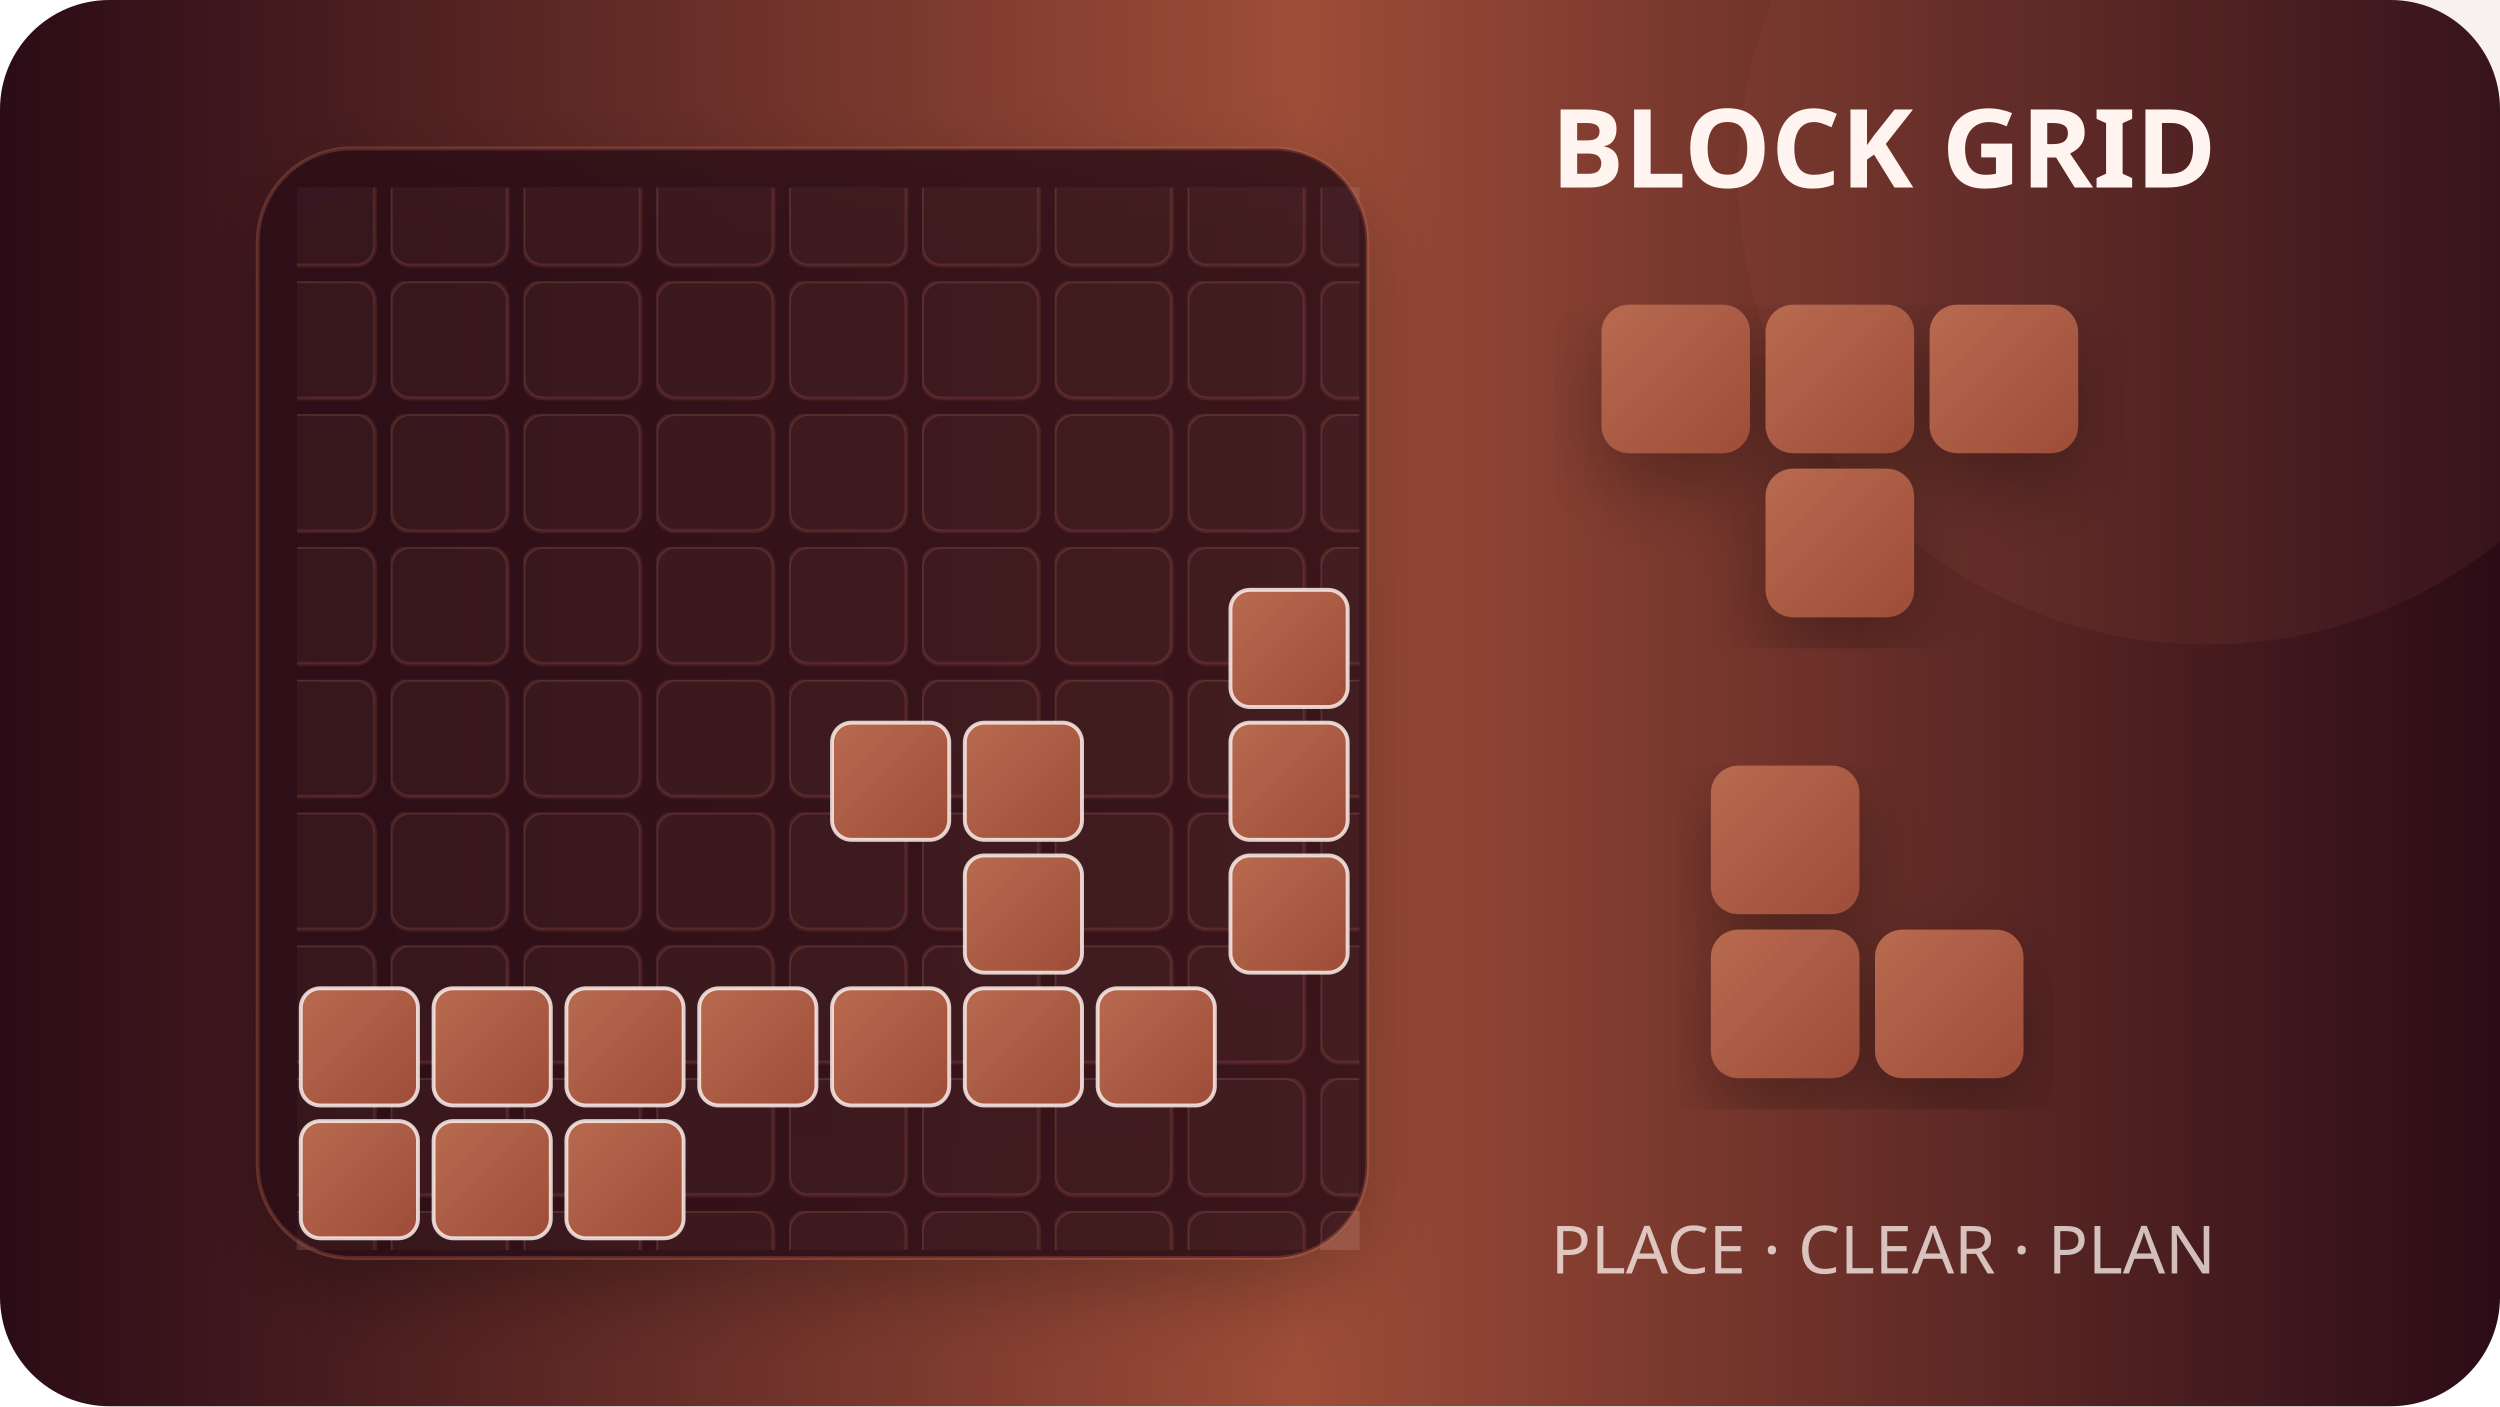
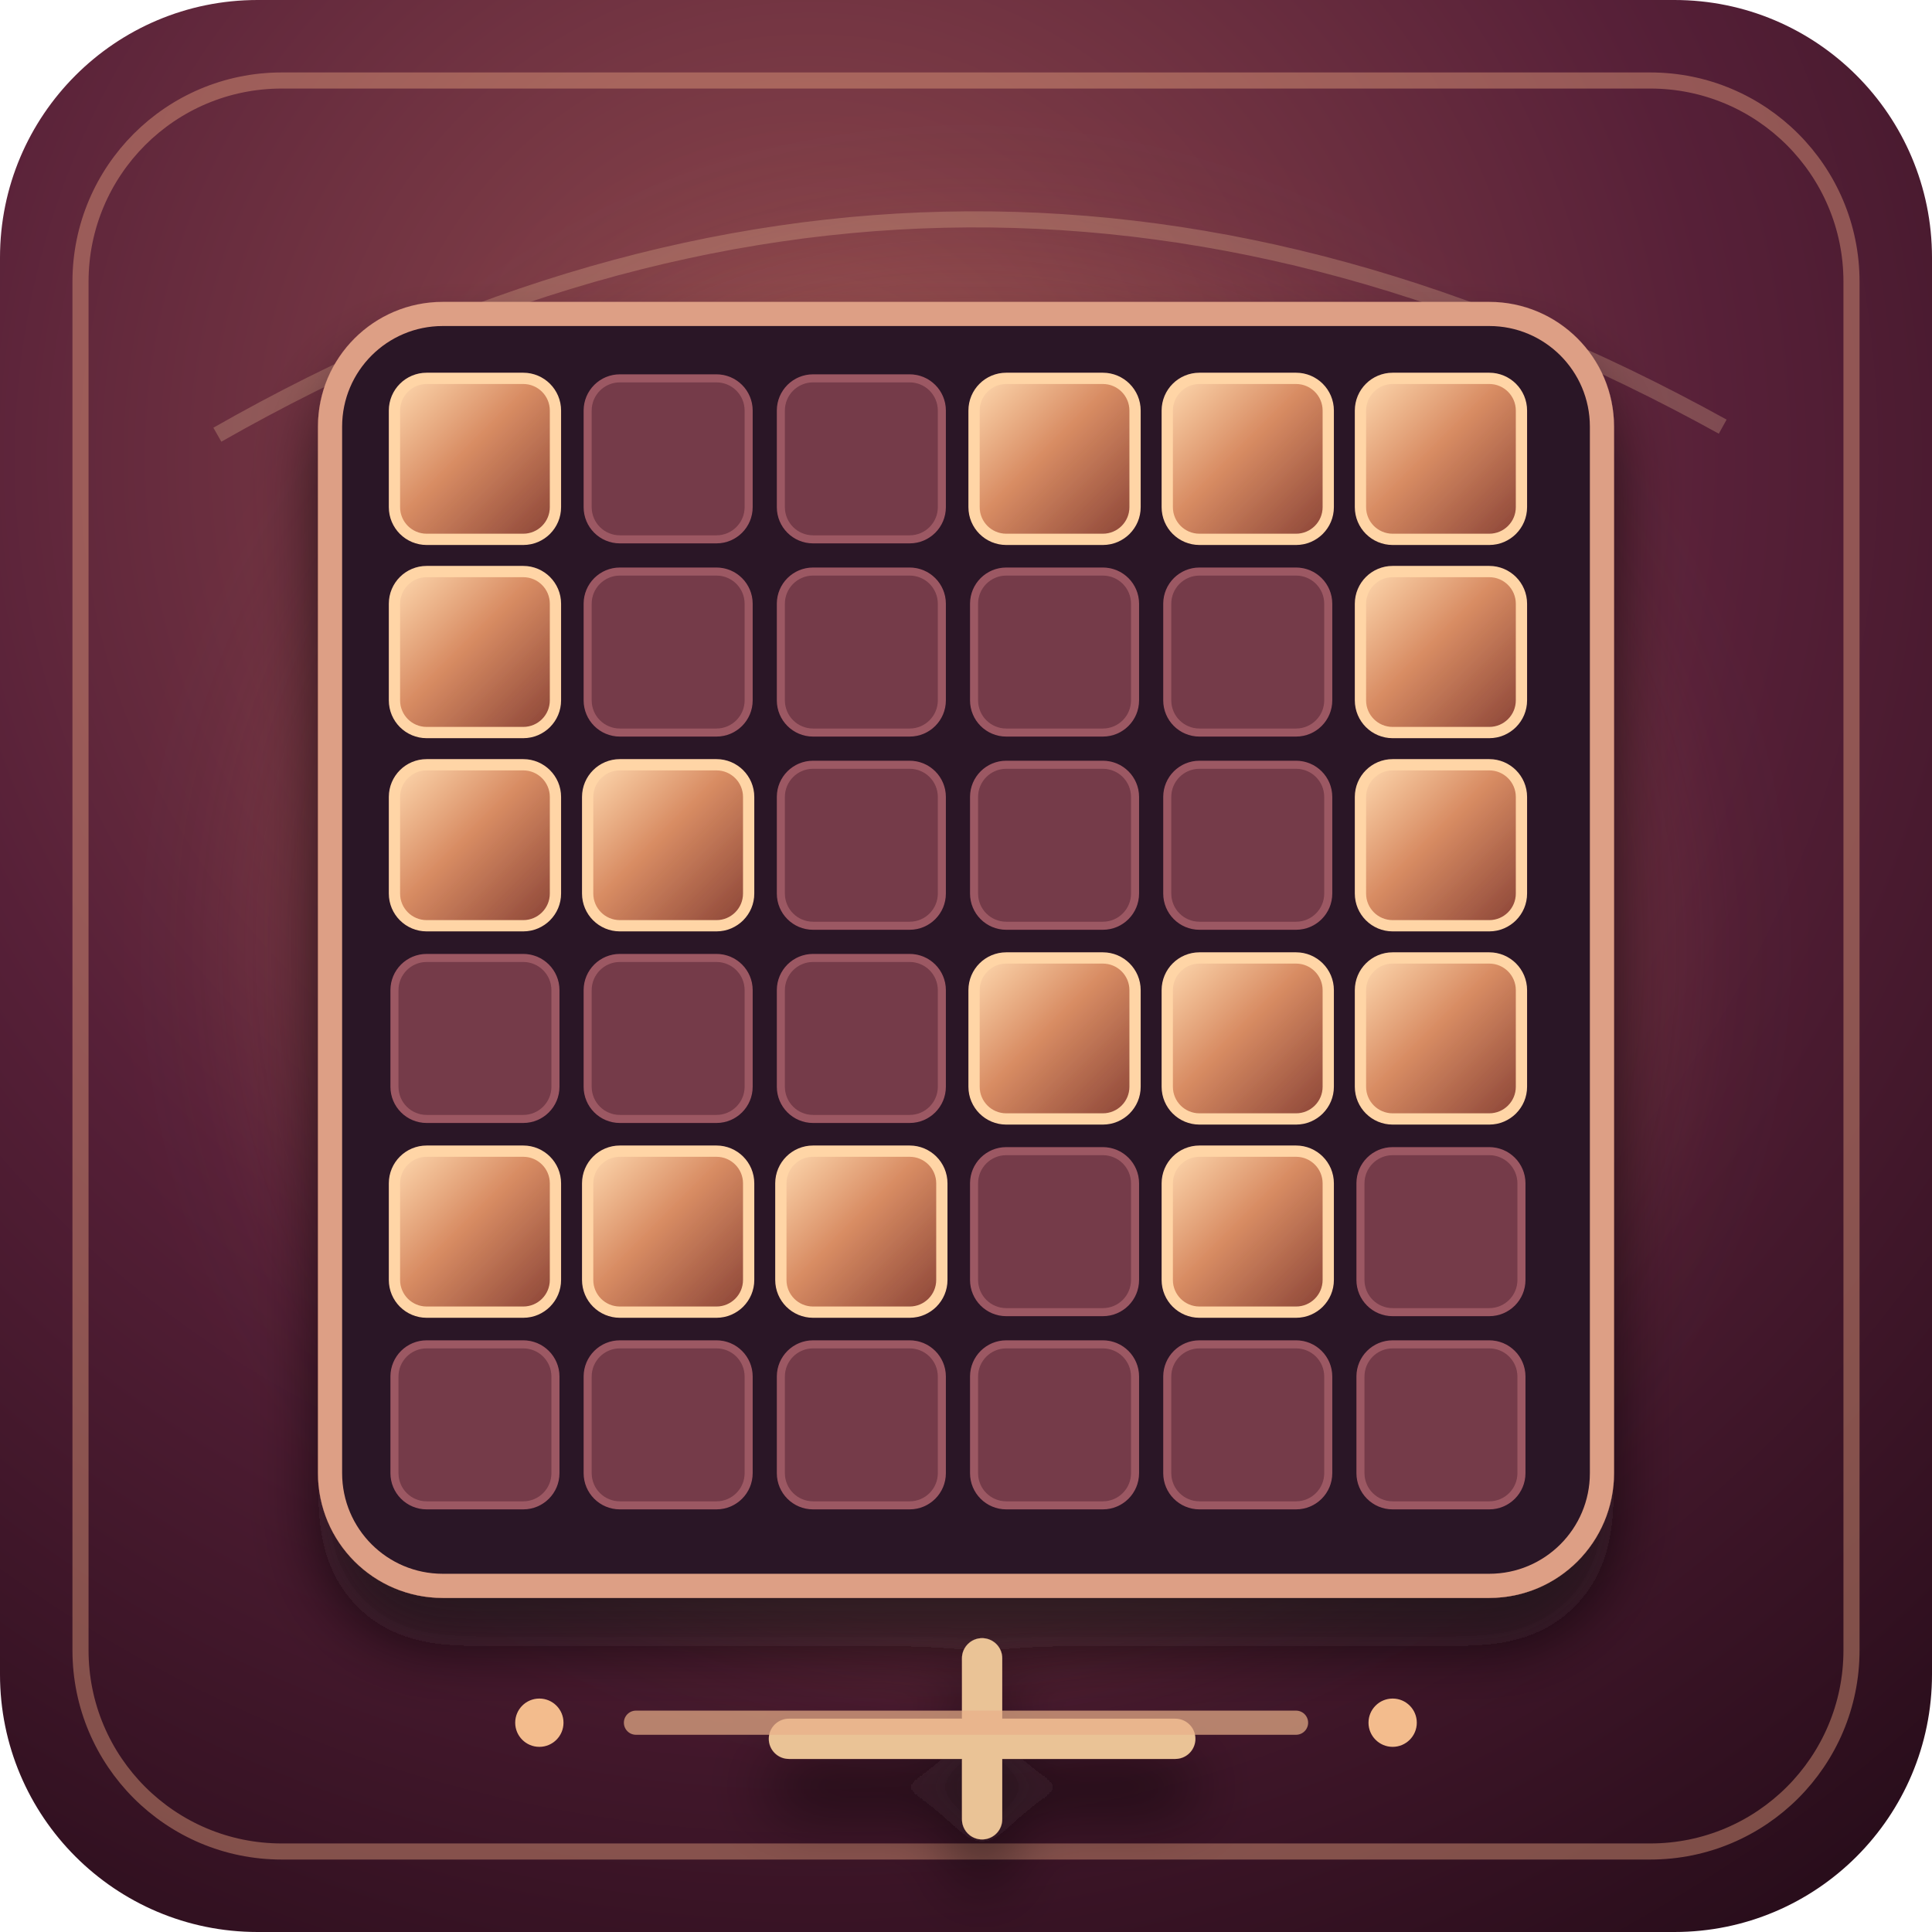
- <svg xmlns="http://www.w3.org/2000/svg" viewBox="0 0 640 360" role="img" aria-labelledby="title desc">
+ <svg xmlns="http://www.w3.org/2000/svg" viewBox="0 0 240 240" role="img" aria-label="Block Grid Overview">
  <defs>
-     <linearGradient id="bg" x1="0" x2="1">
-       <stop stop-color="#2A0B16" />
-       <stop offset=".52" stop-color="#9E4D38" />
-       <stop offset="1" stop-color="#2A0B16" />
+     <radialGradient id="bg" cx=".42" cy=".24" r=".94">
+       <stop stop-color="#904a4d" />
+       <stop offset=".5" stop-color="#572038" />
+       <stop offset="1" stop-color="#240b18" />
+     </radialGradient>
+     <linearGradient id="copper" x1="0" y1="0" x2="1" y2="1">
+       <stop stop-color="#ffdab0" />
+       <stop offset=".45" stop-color="#d88c63" />
+       <stop offset="1" stop-color="#884135" />
    </linearGradient>
-     <linearGradient id="tile" x1="0" y1="0" x2="1" y2="1">
-       <stop stop-color="#B86A50" />
-       <stop offset="1" stop-color="#9E4D38" />
+     <linearGradient id="panel" x1="0" y1="0" x2="1" y2="1">
+       <stop stop-color="#863a4d" />
+       <stop offset="1" stop-color="#431b33" />
    </linearGradient>
-     <pattern id="grid" width="34" height="34" patternUnits="userSpaceOnUse">
-       <rect width="30" height="30" rx="5" fill="#FFF4EF" fill-opacity=".055" stroke="#B86A50" stroke-opacity=".2" />
-     </pattern>
-     <filter id="shadow">
-       <feDropShadow dx="0" dy="8" stdDeviation="10" flood-color="#000" flood-opacity=".3" />
+     <linearGradient id="light" x1="0" y1="0" x2="1" y2="1">
+       <stop stop-color="#ffeac5" />
+       <stop offset="1" stop-color="#a96854" />
+     </linearGradient>
+     <filter id="glow" x="-60%" y="-60%" width="220%" height="220%">
+       <feGaussianBlur stdDeviation="9" />
+     </filter>
+     <filter id="shadow" x="-30%" y="-30%" width="160%" height="170%">
+       <feDropShadow dx="0" dy="6" stdDeviation="4" flood-color="#190813" flood-opacity=".65" />
    </filter>
  </defs>
-   <rect width="640" height="360" rx="28" fill="url(#bg)" />
-   <circle cx="565" cy="45" r="120" fill="#B86A50" fill-opacity=".09" />
-   <g transform="translate(66 38)" filter="url(#shadow)">
-     <rect width="284" height="284" rx="24" fill="#2A0B16" fill-opacity=".82" stroke="#B86A50" stroke-opacity=".3" />
-     <rect x="10" y="10" width="272" height="272" fill="url(#grid)" />
-     <g fill="url(#tile)" stroke="#FFF4EF" stroke-opacity=".82">
-       <rect x="11" y="215" width="30" height="30" rx="5" />
-       <rect x="45" y="215" width="30" height="30" rx="5" />
-       <rect x="79" y="215" width="30" height="30" rx="5" />
-       <rect x="113" y="215" width="30" height="30" rx="5" />
-       <rect x="147" y="215" width="30" height="30" rx="5" />
-       <rect x="181" y="215" width="30" height="30" rx="5" />
-       <rect x="215" y="215" width="30" height="30" rx="5" />
-       <rect x="11" y="249" width="30" height="30" rx="5" />
-       <rect x="45" y="249" width="30" height="30" rx="5" />
-       <rect x="79" y="249" width="30" height="30" rx="5" />
-       <rect x="147" y="147" width="30" height="30" rx="5" />
-       <rect x="181" y="147" width="30" height="30" rx="5" />
-       <rect x="181" y="181" width="30" height="30" rx="5" />
-       <rect x="249" y="113" width="30" height="30" rx="5" />
-       <rect x="249" y="147" width="30" height="30" rx="5" />
-       <rect x="249" y="181" width="30" height="30" rx="5" />
+   <rect width="240" height="240" rx="32" fill="url(#bg)" />
+   <circle cx="120" cy="118" r="86" fill="#cb7658" opacity=".19" filter="url(#glow)" />
+   <rect x="10" y="10" width="220" height="220" rx="25" fill="none" stroke="#e59f7d" stroke-opacity=".44" stroke-width="2" />
+   <path d="M27 54Q120 1 214 53" fill="none" stroke="#ffd5a6" stroke-opacity=".24" stroke-width="2" />
+   <g filter="url(#shadow)">
+     <g transform="translate(41 39)">
+       <rect width="158" height="158" rx="14" fill="#2c1426" stroke="#dd9f85" stroke-width="3" />
+       <g fill="#753b48" stroke="#9c5964" stroke-width="1">
+         <rect x="8" y="8" width="20" height="20" rx="4" />
+         <rect x="32" y="8" width="20" height="20" rx="4" />
+         <rect x="56" y="8" width="20" height="20" rx="4" />
+         <rect x="80" y="8" width="20" height="20" rx="4" />
+         <rect x="104" y="8" width="20" height="20" rx="4" />
+         <rect x="128" y="8" width="20" height="20" rx="4" />
+         <rect x="8" y="32" width="20" height="20" rx="4" />
+         <rect x="32" y="32" width="20" height="20" rx="4" />
+         <rect x="56" y="32" width="20" height="20" rx="4" />
+         <rect x="80" y="32" width="20" height="20" rx="4" />
+         <rect x="104" y="32" width="20" height="20" rx="4" />
+         <rect x="128" y="32" width="20" height="20" rx="4" />
+         <rect x="8" y="56" width="20" height="20" rx="4" />
+         <rect x="32" y="56" width="20" height="20" rx="4" />
+         <rect x="56" y="56" width="20" height="20" rx="4" />
+         <rect x="80" y="56" width="20" height="20" rx="4" />
+         <rect x="104" y="56" width="20" height="20" rx="4" />
+         <rect x="128" y="56" width="20" height="20" rx="4" />
+         <rect x="8" y="80" width="20" height="20" rx="4" />
+         <rect x="32" y="80" width="20" height="20" rx="4" />
+         <rect x="56" y="80" width="20" height="20" rx="4" />
+         <rect x="80" y="80" width="20" height="20" rx="4" />
+         <rect x="104" y="80" width="20" height="20" rx="4" />
+         <rect x="128" y="80" width="20" height="20" rx="4" />
+         <rect x="8" y="104" width="20" height="20" rx="4" />
+         <rect x="32" y="104" width="20" height="20" rx="4" />
+         <rect x="56" y="104" width="20" height="20" rx="4" />
+         <rect x="80" y="104" width="20" height="20" rx="4" />
+         <rect x="104" y="104" width="20" height="20" rx="4" />
+         <rect x="128" y="104" width="20" height="20" rx="4" />
+         <rect x="8" y="128" width="20" height="20" rx="4" />
+         <rect x="32" y="128" width="20" height="20" rx="4" />
+         <rect x="56" y="128" width="20" height="20" rx="4" />
+         <rect x="80" y="128" width="20" height="20" rx="4" />
+         <rect x="104" y="128" width="20" height="20" rx="4" />
+         <rect x="128" y="128" width="20" height="20" rx="4" />
+       </g>
+       <g fill="url(#copper)" stroke="#ffd5a6" stroke-width="1.4">
+         <rect x="8" y="8" width="20" height="20" rx="4" />
+         <rect x="8" y="32" width="20" height="20" rx="4" />
+         <rect x="8" y="56" width="20" height="20" rx="4" />
+         <rect x="32" y="56" width="20" height="20" rx="4" />
+         <rect x="8" y="104" width="20" height="20" rx="4" />
+         <rect x="32" y="104" width="20" height="20" rx="4" />
+         <rect x="56" y="104" width="20" height="20" rx="4" />
+         <rect x="80" y="80" width="20" height="20" rx="4" />
+         <rect x="104" y="80" width="20" height="20" rx="4" />
+         <rect x="104" y="104" width="20" height="20" rx="4" />
+         <rect x="128" y="80" width="20" height="20" rx="4" />
+         <rect x="128" y="56" width="20" height="20" rx="4" />
+         <rect x="128" y="32" width="20" height="20" rx="4" />
+         <rect x="128" y="8" width="20" height="20" rx="4" />
+         <rect x="104" y="8" width="20" height="20" rx="4" />
+         <rect x="80" y="8" width="20" height="20" rx="4" />
+       </g>
+       <path d="M57 177h48m-24-10v20" stroke="#eac396" stroke-width="5" stroke-linecap="round" />
    </g>
  </g>
-   <g transform="translate(410 78)" filter="url(#shadow)">
-     <rect x="0" y="0" width="38" height="38" rx="7" fill="url(#tile)" />
-     <rect x="42" y="0" width="38" height="38" rx="7" fill="url(#tile)" />
-     <rect x="84" y="0" width="38" height="38" rx="7" fill="url(#tile)" />
-     <rect x="42" y="42" width="38" height="38" rx="7" fill="url(#tile)" />
-   </g>
-   <g transform="translate(438 196)" filter="url(#shadow)">
-     <rect x="0" y="0" width="38" height="38" rx="7" fill="url(#tile)" />
-     <rect x="0" y="42" width="38" height="38" rx="7" fill="url(#tile)" />
-     <rect x="42" y="42" width="38" height="38" rx="7" fill="url(#tile)" />
-   </g>
-   <g fill="#FFF4EF">
-     <text x="397" y="48" font-family="system-ui,sans-serif" font-size="28" font-weight="800">BLOCK GRID</text>
-     <text x="397" y="326" font-family="system-ui,sans-serif" font-size="17" opacity=".75">PLACE · CLEAR · PLAN</text>
-   </g>
+   <path d="M79 214H161" stroke="#e8b08a" stroke-opacity=".7" stroke-width="3" stroke-linecap="round" />
+   <circle cx="67" cy="214" r="3" fill="#f3bc8d" />
+   <circle cx="173" cy="214" r="3" fill="#f3bc8d" />
</svg>
